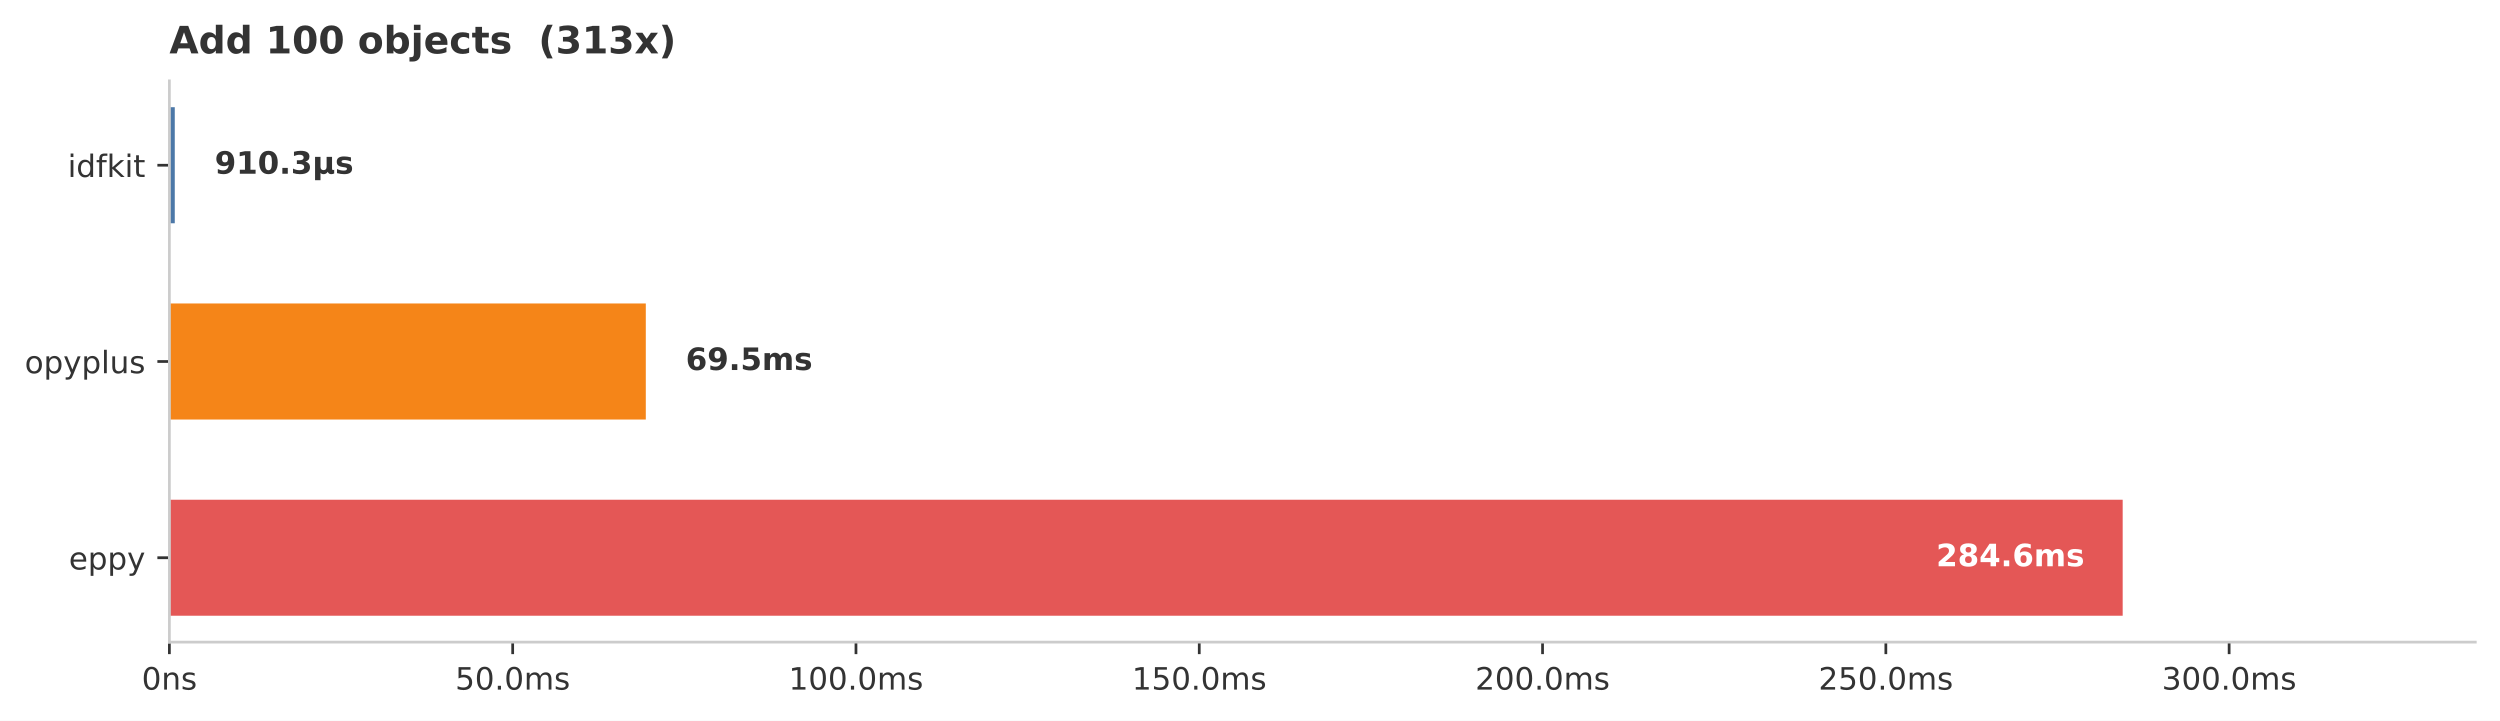
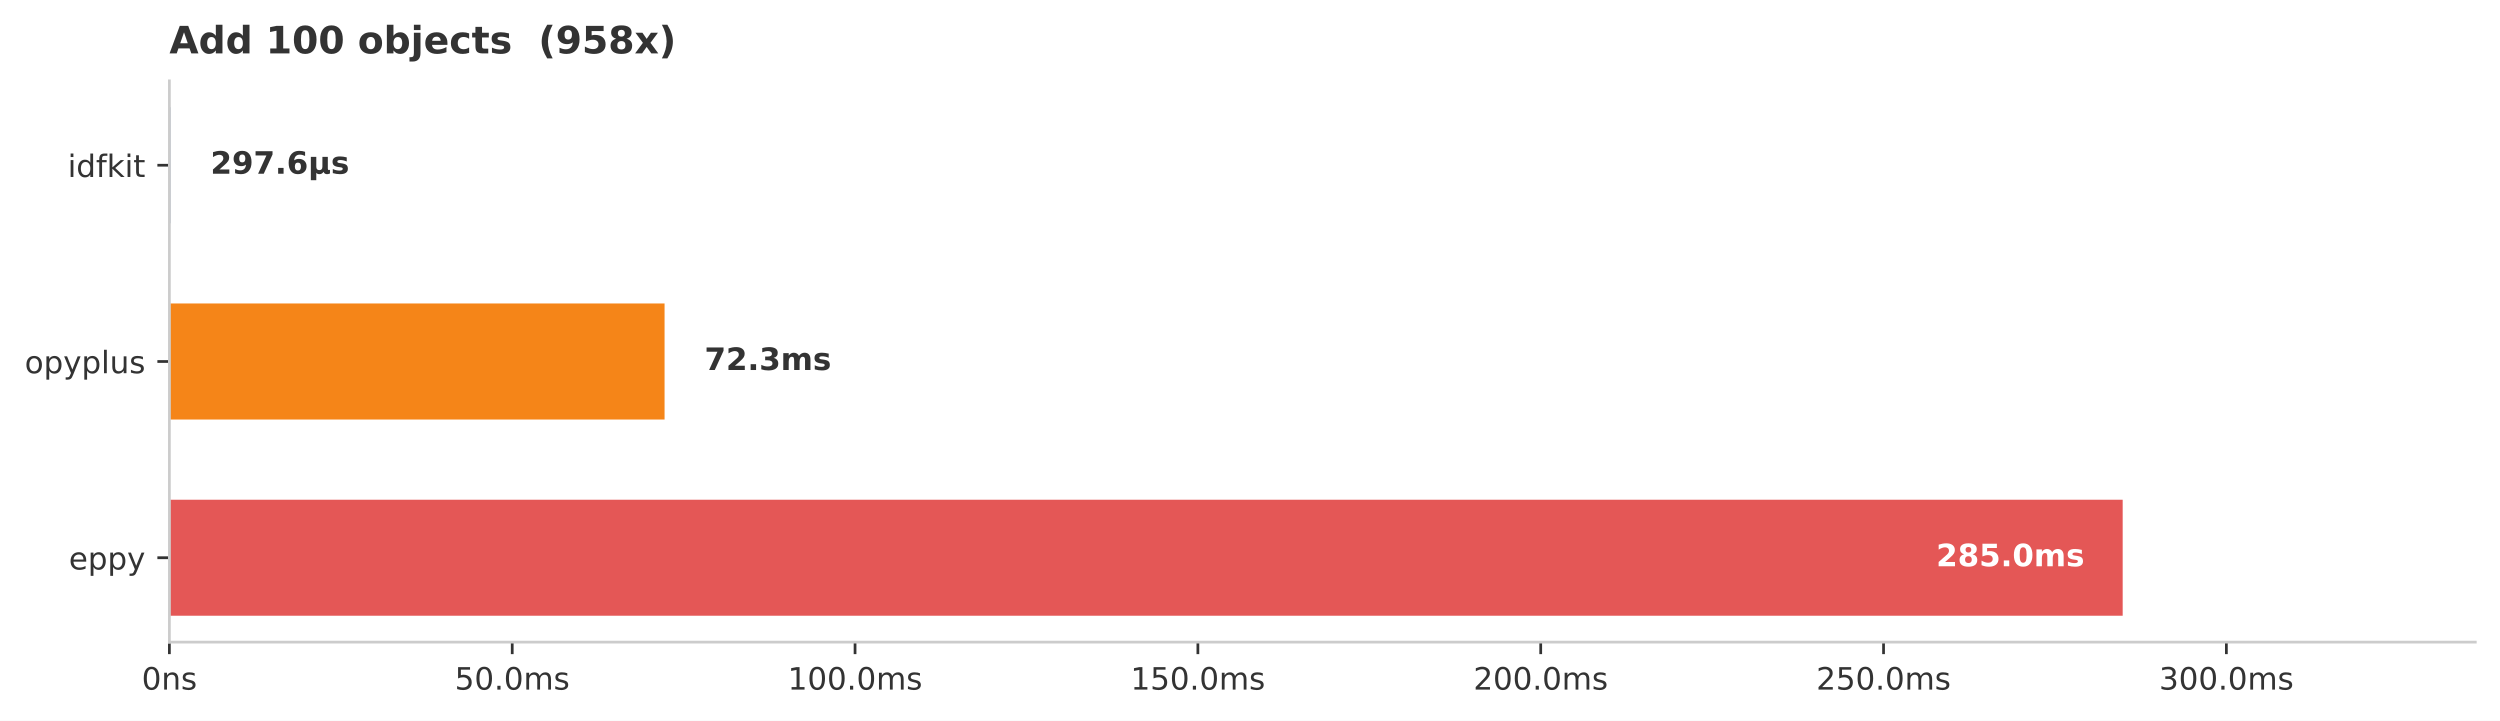
<svg xmlns="http://www.w3.org/2000/svg" xmlns:xlink="http://www.w3.org/1999/xlink" width="728.4pt" height="210pt" viewBox="0 0 728.4 210" version="1.1">
  <defs>
    <style type="text/css">*{stroke-linejoin: round; stroke-linecap: butt}</style>
  </defs>
  <g id="figure_1">
    <g id="patch_1">
      <path d="M 0 210 L 728.4 210 L 728.4 -0 L 0 -0 z " style="fill: #ffffff" />
    </g>
    <g id="axes_1">
      <g id="patch_2">
        <path d="M 49.353 187.089 L 721.2 187.089 L 721.2 23.558 L 49.353 23.558 z " style="fill: #ffffff" />
      </g>
      <g id="patch_3">
-         <path d="M 49.353 30.992 L 51.174 30.992 L 51.174 65.299 L 49.353 65.299 z " clip-path="url(#p7561e2d37f)" style="fill: #4c78a8; stroke: #ffffff; stroke-width: 0.5; stroke-linejoin: miter" />
+         <path d="M 49.353 30.992 L 49.948 30.992 L 49.948 65.299 L 49.353 65.299 z " clip-path="url(#p7323ba2d48)" style="fill: #4c78a8; stroke: #ffffff; stroke-width: 0.5; stroke-linejoin: miter" />
      </g>
      <g id="patch_4">
-         <path d="M 49.353 88.17 L 188.412 88.17 L 188.412 122.477 L 49.353 122.477 z " clip-path="url(#p7561e2d37f)" style="fill: #f58518; stroke: #ffffff; stroke-width: 0.5; stroke-linejoin: miter" />
+         <path d="M 49.353 88.17 L 193.878 88.17 L 193.878 122.477 L 49.353 122.477 z " clip-path="url(#p7323ba2d48)" style="fill: #f58518; stroke: #ffffff; stroke-width: 0.5; stroke-linejoin: miter" />
      </g>
      <g id="patch_5">
-         <path d="M 49.353 145.349 L 618.715 145.349 L 618.715 179.656 L 49.353 179.656 z " clip-path="url(#p7561e2d37f)" style="fill: #e45756; stroke: #ffffff; stroke-width: 0.5; stroke-linejoin: miter" />
+         <path d="M 49.353 145.349 L 618.715 145.349 L 618.715 179.656 L 49.353 179.656 z " clip-path="url(#p7323ba2d48)" style="fill: #e45756; stroke: #ffffff; stroke-width: 0.5; stroke-linejoin: miter" />
      </g>
      <g id="matplotlib.axis_1">
        <g id="xtick_1">
          <g id="line2d_1">
            <defs>
-               <path id="m8b4f2bed5d" d="M 0 0 L 0 3.5 " style="stroke: #333333; stroke-width: 0.8" />
+               <path id="m4dd1d2ea5f" d="M 0 0 L 0 3.5 " style="stroke: #333333; stroke-width: 0.8" />
            </defs>
            <g>
-               <use xlink:href="#m8b4f2bed5d" x="49.353" y="187.089" style="fill: #333333; stroke: #333333; stroke-width: 0.8" />
+               <use xlink:href="#m4dd1d2ea5f" x="49.353" y="187.089" style="fill: #333333; stroke: #333333; stroke-width: 0.8" />
            </g>
          </g>
          <g id="text_1">
            <g style="fill: #333333" transform="translate(41.29422 200.9278) scale(0.09 -0.09)">
              <defs>
                <path id="DejaVuSans-30" d="M 2034 4250 Q 1547 4250 1301 3770 Q 1056 3291 1056 2328 Q 1056 1369 1301 889 Q 1547 409 2034 409 Q 2525 409 2770 889 Q 3016 1369 3016 2328 Q 3016 3291 2770 3770 Q 2525 4250 2034 4250 z M 2034 4750 Q 2819 4750 3233 4129 Q 3647 3509 3647 2328 Q 3647 1150 3233 529 Q 2819 -91 2034 -91 Q 1250 -91 836 529 Q 422 1150 422 2328 Q 422 3509 836 4129 Q 1250 4750 2034 4750 z " transform="scale(0.015625)" />
                <path id="DejaVuSans-6e" d="M 3513 2113 L 3513 0 L 2938 0 L 2938 2094 Q 2938 2591 2744 2837 Q 2550 3084 2163 3084 Q 1697 3084 1428 2787 Q 1159 2491 1159 1978 L 1159 0 L 581 0 L 581 3500 L 1159 3500 L 1159 2956 Q 1366 3272 1645 3428 Q 1925 3584 2291 3584 Q 2894 3584 3203 3211 Q 3513 2838 3513 2113 z " transform="scale(0.015625)" />
                <path id="DejaVuSans-73" d="M 2834 3397 L 2834 2853 Q 2591 2978 2328 3040 Q 2066 3103 1784 3103 Q 1356 3103 1142 2972 Q 928 2841 928 2578 Q 928 2378 1081 2264 Q 1234 2150 1697 2047 L 1894 2003 Q 2506 1872 2764 1633 Q 3022 1394 3022 966 Q 3022 478 2636 193 Q 2250 -91 1575 -91 Q 1294 -91 989 -36 Q 684 19 347 128 L 347 722 Q 666 556 975 473 Q 1284 391 1588 391 Q 1994 391 2212 530 Q 2431 669 2431 922 Q 2431 1156 2273 1281 Q 2116 1406 1581 1522 L 1381 1569 Q 847 1681 609 1914 Q 372 2147 372 2553 Q 372 3047 722 3315 Q 1072 3584 1716 3584 Q 2034 3584 2315 3537 Q 2597 3491 2834 3397 z " transform="scale(0.015625)" />
              </defs>
              <use xlink:href="#DejaVuSans-30" />
              <use xlink:href="#DejaVuSans-6e" transform="translate(63.62305 0)" />
              <use xlink:href="#DejaVuSans-73" transform="translate(127.002 0)" />
            </g>
          </g>
        </g>
        <g id="xtick_2">
          <g id="line2d_2">
            <g>
-               <use xlink:href="#m8b4f2bed5d" x="149.374" y="187.089" style="fill: #333333; stroke: #333333; stroke-width: 0.8" />
+               <use xlink:href="#m4dd1d2ea5f" x="149.241" y="187.089" style="fill: #333333; stroke: #333333; stroke-width: 0.8" />
            </g>
          </g>
          <g id="text_2">
-             <g style="fill: #333333" transform="translate(132.6274 200.9278) scale(0.09 -0.09)">
+             <g style="fill: #333333" transform="translate(132.4937 200.9278) scale(0.09 -0.09)">
              <defs>
                <path id="DejaVuSans-35" d="M 691 4666 L 3169 4666 L 3169 4134 L 1269 4134 L 1269 2991 Q 1406 3038 1543 3061 Q 1681 3084 1819 3084 Q 2600 3084 3056 2656 Q 3513 2228 3513 1497 Q 3513 744 3044 326 Q 2575 -91 1722 -91 Q 1428 -91 1123 -41 Q 819 9 494 109 L 494 744 Q 775 591 1075 516 Q 1375 441 1709 441 Q 2250 441 2565 725 Q 2881 1009 2881 1497 Q 2881 1984 2565 2268 Q 2250 2553 1709 2553 Q 1456 2553 1204 2497 Q 953 2441 691 2322 L 691 4666 z " transform="scale(0.015625)" />
                <path id="DejaVuSans-2e" d="M 684 794 L 1344 794 L 1344 0 L 684 0 L 684 794 z " transform="scale(0.015625)" />
                <path id="DejaVuSans-6d" d="M 3328 2828 Q 3544 3216 3844 3400 Q 4144 3584 4550 3584 Q 5097 3584 5394 3201 Q 5691 2819 5691 2113 L 5691 0 L 5113 0 L 5113 2094 Q 5113 2597 4934 2840 Q 4756 3084 4391 3084 Q 3944 3084 3684 2787 Q 3425 2491 3425 1978 L 3425 0 L 2847 0 L 2847 2094 Q 2847 2600 2669 2842 Q 2491 3084 2119 3084 Q 1678 3084 1418 2786 Q 1159 2488 1159 1978 L 1159 0 L 581 0 L 581 3500 L 1159 3500 L 1159 2956 Q 1356 3278 1631 3431 Q 1906 3584 2284 3584 Q 2666 3584 2933 3390 Q 3200 3197 3328 2828 z " transform="scale(0.015625)" />
              </defs>
              <use xlink:href="#DejaVuSans-35" />
              <use xlink:href="#DejaVuSans-30" transform="translate(63.62305 0)" />
              <use xlink:href="#DejaVuSans-2e" transform="translate(127.2461 0)" />
              <use xlink:href="#DejaVuSans-30" transform="translate(159.0332 0)" />
              <use xlink:href="#DejaVuSans-6d" transform="translate(222.6562 0)" />
              <use xlink:href="#DejaVuSans-73" transform="translate(320.0684 0)" />
            </g>
          </g>
        </g>
        <g id="xtick_3">
          <g id="line2d_3">
            <g>
-               <use xlink:href="#m8b4f2bed5d" x="249.395" y="187.089" style="fill: #333333; stroke: #333333; stroke-width: 0.8" />
+               <use xlink:href="#m4dd1d2ea5f" x="249.128" y="187.089" style="fill: #333333; stroke: #333333; stroke-width: 0.8" />
            </g>
          </g>
          <g id="text_3">
-             <g style="fill: #333333" transform="translate(229.7852 200.9278) scale(0.09 -0.09)">
+             <g style="fill: #333333" transform="translate(229.5179 200.9278) scale(0.09 -0.09)">
              <defs>
                <path id="DejaVuSans-31" d="M 794 531 L 1825 531 L 1825 4091 L 703 3866 L 703 4441 L 1819 4666 L 2450 4666 L 2450 531 L 3481 531 L 3481 0 L 794 0 L 794 531 z " transform="scale(0.015625)" />
              </defs>
              <use xlink:href="#DejaVuSans-31" />
              <use xlink:href="#DejaVuSans-30" transform="translate(63.62305 0)" />
              <use xlink:href="#DejaVuSans-30" transform="translate(127.2461 0)" />
              <use xlink:href="#DejaVuSans-2e" transform="translate(190.8691 0)" />
              <use xlink:href="#DejaVuSans-30" transform="translate(222.6562 0)" />
              <use xlink:href="#DejaVuSans-6d" transform="translate(286.2793 0)" />
              <use xlink:href="#DejaVuSans-73" transform="translate(383.6914 0)" />
            </g>
          </g>
        </g>
        <g id="xtick_4">
          <g id="line2d_4">
            <g>
-               <use xlink:href="#m8b4f2bed5d" x="349.416" y="187.089" style="fill: #333333; stroke: #333333; stroke-width: 0.8" />
+               <use xlink:href="#m4dd1d2ea5f" x="349.015" y="187.089" style="fill: #333333; stroke: #333333; stroke-width: 0.8" />
            </g>
          </g>
          <g id="text_4">
-             <g style="fill: #333333" transform="translate(329.8062 200.9278) scale(0.09 -0.09)">
+             <g style="fill: #333333" transform="translate(329.4053 200.9278) scale(0.09 -0.09)">
              <use xlink:href="#DejaVuSans-31" />
              <use xlink:href="#DejaVuSans-35" transform="translate(63.62305 0)" />
              <use xlink:href="#DejaVuSans-30" transform="translate(127.2461 0)" />
              <use xlink:href="#DejaVuSans-2e" transform="translate(190.8691 0)" />
              <use xlink:href="#DejaVuSans-30" transform="translate(222.6562 0)" />
              <use xlink:href="#DejaVuSans-6d" transform="translate(286.2793 0)" />
              <use xlink:href="#DejaVuSans-73" transform="translate(383.6914 0)" />
            </g>
          </g>
        </g>
        <g id="xtick_5">
          <g id="line2d_5">
            <g>
-               <use xlink:href="#m8b4f2bed5d" x="449.437" y="187.089" style="fill: #333333; stroke: #333333; stroke-width: 0.8" />
+               <use xlink:href="#m4dd1d2ea5f" x="448.903" y="187.089" style="fill: #333333; stroke: #333333; stroke-width: 0.8" />
            </g>
          </g>
          <g id="text_5">
-             <g style="fill: #333333" transform="translate(429.8272 200.9278) scale(0.09 -0.09)">
+             <g style="fill: #333333" transform="translate(429.2926 200.9278) scale(0.09 -0.09)">
              <defs>
                <path id="DejaVuSans-32" d="M 1228 531 L 3431 531 L 3431 0 L 469 0 L 469 531 Q 828 903 1448 1529 Q 2069 2156 2228 2338 Q 2531 2678 2651 2914 Q 2772 3150 2772 3378 Q 2772 3750 2511 3984 Q 2250 4219 1831 4219 Q 1534 4219 1204 4116 Q 875 4013 500 3803 L 500 4441 Q 881 4594 1212 4672 Q 1544 4750 1819 4750 Q 2544 4750 2975 4387 Q 3406 4025 3406 3419 Q 3406 3131 3298 2873 Q 3191 2616 2906 2266 Q 2828 2175 2409 1742 Q 1991 1309 1228 531 z " transform="scale(0.015625)" />
              </defs>
              <use xlink:href="#DejaVuSans-32" />
              <use xlink:href="#DejaVuSans-30" transform="translate(63.62305 0)" />
              <use xlink:href="#DejaVuSans-30" transform="translate(127.2461 0)" />
              <use xlink:href="#DejaVuSans-2e" transform="translate(190.8691 0)" />
              <use xlink:href="#DejaVuSans-30" transform="translate(222.6562 0)" />
              <use xlink:href="#DejaVuSans-6d" transform="translate(286.2793 0)" />
              <use xlink:href="#DejaVuSans-73" transform="translate(383.6914 0)" />
            </g>
          </g>
        </g>
        <g id="xtick_6">
          <g id="line2d_6">
            <g>
-               <use xlink:href="#m8b4f2bed5d" x="549.458" y="187.089" style="fill: #333333; stroke: #333333; stroke-width: 0.8" />
+               <use xlink:href="#m4dd1d2ea5f" x="548.79" y="187.089" style="fill: #333333; stroke: #333333; stroke-width: 0.8" />
            </g>
          </g>
          <g id="text_6">
-             <g style="fill: #333333" transform="translate(529.8482 200.9278) scale(0.09 -0.09)">
+             <g style="fill: #333333" transform="translate(529.1799 200.9278) scale(0.09 -0.09)">
              <use xlink:href="#DejaVuSans-32" />
              <use xlink:href="#DejaVuSans-35" transform="translate(63.62305 0)" />
              <use xlink:href="#DejaVuSans-30" transform="translate(127.2461 0)" />
              <use xlink:href="#DejaVuSans-2e" transform="translate(190.8691 0)" />
              <use xlink:href="#DejaVuSans-30" transform="translate(222.6562 0)" />
              <use xlink:href="#DejaVuSans-6d" transform="translate(286.2793 0)" />
              <use xlink:href="#DejaVuSans-73" transform="translate(383.6914 0)" />
            </g>
          </g>
        </g>
        <g id="xtick_7">
          <g id="line2d_7">
            <g>
-               <use xlink:href="#m8b4f2bed5d" x="649.479" y="187.089" style="fill: #333333; stroke: #333333; stroke-width: 0.8" />
+               <use xlink:href="#m4dd1d2ea5f" x="648.677" y="187.089" style="fill: #333333; stroke: #333333; stroke-width: 0.8" />
            </g>
          </g>
          <g id="text_7">
-             <g style="fill: #333333" transform="translate(629.8692 200.9278) scale(0.09 -0.09)">
+             <g style="fill: #333333" transform="translate(629.0672 200.9278) scale(0.09 -0.09)">
              <defs>
                <path id="DejaVuSans-33" d="M 2597 2516 Q 3050 2419 3304 2112 Q 3559 1806 3559 1356 Q 3559 666 3084 287 Q 2609 -91 1734 -91 Q 1441 -91 1130 -33 Q 819 25 488 141 L 488 750 Q 750 597 1062 519 Q 1375 441 1716 441 Q 2309 441 2620 675 Q 2931 909 2931 1356 Q 2931 1769 2642 2001 Q 2353 2234 1838 2234 L 1294 2234 L 1294 2753 L 1863 2753 Q 2328 2753 2575 2939 Q 2822 3125 2822 3475 Q 2822 3834 2567 4026 Q 2313 4219 1838 4219 Q 1578 4219 1281 4162 Q 984 4106 628 3988 L 628 4550 Q 988 4650 1302 4700 Q 1616 4750 1894 4750 Q 2613 4750 3031 4423 Q 3450 4097 3450 3541 Q 3450 3153 3228 2886 Q 3006 2619 2597 2516 z " transform="scale(0.015625)" />
              </defs>
              <use xlink:href="#DejaVuSans-33" />
              <use xlink:href="#DejaVuSans-30" transform="translate(63.62305 0)" />
              <use xlink:href="#DejaVuSans-30" transform="translate(127.2461 0)" />
              <use xlink:href="#DejaVuSans-2e" transform="translate(190.8691 0)" />
              <use xlink:href="#DejaVuSans-30" transform="translate(222.6562 0)" />
              <use xlink:href="#DejaVuSans-6d" transform="translate(286.2793 0)" />
              <use xlink:href="#DejaVuSans-73" transform="translate(383.6914 0)" />
            </g>
          </g>
        </g>
      </g>
      <g id="matplotlib.axis_2">
        <g id="ytick_1">
          <g id="line2d_8">
            <defs>
-               <path id="m49cb2a26ab" d="M 0 0 L -3.5 0 " style="stroke: #333333; stroke-width: 0.8" />
+               <path id="m939089b721" d="M 0 0 L -3.5 0 " style="stroke: #333333; stroke-width: 0.8" />
            </defs>
            <g>
-               <use xlink:href="#m49cb2a26ab" x="49.353" y="48.145" style="fill: #333333; stroke: #333333; stroke-width: 0.8" />
+               <use xlink:href="#m939089b721" x="49.353" y="48.145" style="fill: #333333; stroke: #333333; stroke-width: 0.8" />
            </g>
          </g>
          <g id="text_8">
            <g style="fill: #333333" transform="translate(19.73109 51.5644) scale(0.09 -0.09)">
              <defs>
                <path id="DejaVuSans-69" d="M 603 3500 L 1178 3500 L 1178 0 L 603 0 L 603 3500 z M 603 4863 L 1178 4863 L 1178 4134 L 603 4134 L 603 4863 z " transform="scale(0.015625)" />
                <path id="DejaVuSans-64" d="M 2906 2969 L 2906 4863 L 3481 4863 L 3481 0 L 2906 0 L 2906 525 Q 2725 213 2448 61 Q 2172 -91 1784 -91 Q 1150 -91 751 415 Q 353 922 353 1747 Q 353 2572 751 3078 Q 1150 3584 1784 3584 Q 2172 3584 2448 3432 Q 2725 3281 2906 2969 z M 947 1747 Q 947 1113 1208 752 Q 1469 391 1925 391 Q 2381 391 2643 752 Q 2906 1113 2906 1747 Q 2906 2381 2643 2742 Q 2381 3103 1925 3103 Q 1469 3103 1208 2742 Q 947 2381 947 1747 z " transform="scale(0.015625)" />
                <path id="DejaVuSans-66" d="M 2375 4863 L 2375 4384 L 1825 4384 Q 1516 4384 1395 4259 Q 1275 4134 1275 3809 L 1275 3500 L 2222 3500 L 2222 3053 L 1275 3053 L 1275 0 L 697 0 L 697 3053 L 147 3053 L 147 3500 L 697 3500 L 697 3744 Q 697 4328 969 4595 Q 1241 4863 1831 4863 L 2375 4863 z " transform="scale(0.015625)" />
                <path id="DejaVuSans-6b" d="M 581 4863 L 1159 4863 L 1159 1991 L 2875 3500 L 3609 3500 L 1753 1863 L 3688 0 L 2938 0 L 1159 1709 L 1159 0 L 581 0 L 581 4863 z " transform="scale(0.015625)" />
                <path id="DejaVuSans-74" d="M 1172 4494 L 1172 3500 L 2356 3500 L 2356 3053 L 1172 3053 L 1172 1153 Q 1172 725 1289 603 Q 1406 481 1766 481 L 2356 481 L 2356 0 L 1766 0 Q 1100 0 847 248 Q 594 497 594 1153 L 594 3053 L 172 3053 L 172 3500 L 594 3500 L 594 4494 L 1172 4494 z " transform="scale(0.015625)" />
              </defs>
              <use xlink:href="#DejaVuSans-69" />
              <use xlink:href="#DejaVuSans-64" transform="translate(27.7832 0)" />
              <use xlink:href="#DejaVuSans-66" transform="translate(91.25977 0)" />
              <use xlink:href="#DejaVuSans-6b" transform="translate(126.4648 0)" />
              <use xlink:href="#DejaVuSans-69" transform="translate(184.375 0)" />
              <use xlink:href="#DejaVuSans-74" transform="translate(212.1582 0)" />
            </g>
          </g>
        </g>
        <g id="ytick_2">
          <g id="line2d_9">
            <g>
-               <use xlink:href="#m49cb2a26ab" x="49.353" y="105.324" style="fill: #333333; stroke: #333333; stroke-width: 0.8" />
+               <use xlink:href="#m939089b721" x="49.353" y="105.324" style="fill: #333333; stroke: #333333; stroke-width: 0.8" />
            </g>
          </g>
          <g id="text_9">
            <g style="fill: #333333" transform="translate(7.2 108.743) scale(0.09 -0.09)">
              <defs>
                <path id="DejaVuSans-6f" d="M 1959 3097 Q 1497 3097 1228 2736 Q 959 2375 959 1747 Q 959 1119 1226 758 Q 1494 397 1959 397 Q 2419 397 2687 759 Q 2956 1122 2956 1747 Q 2956 2369 2687 2733 Q 2419 3097 1959 3097 z M 1959 3584 Q 2709 3584 3137 3096 Q 3566 2609 3566 1747 Q 3566 888 3137 398 Q 2709 -91 1959 -91 Q 1206 -91 779 398 Q 353 888 353 1747 Q 353 2609 779 3096 Q 1206 3584 1959 3584 z " transform="scale(0.015625)" />
                <path id="DejaVuSans-70" d="M 1159 525 L 1159 -1331 L 581 -1331 L 581 3500 L 1159 3500 L 1159 2969 Q 1341 3281 1617 3432 Q 1894 3584 2278 3584 Q 2916 3584 3314 3078 Q 3713 2572 3713 1747 Q 3713 922 3314 415 Q 2916 -91 2278 -91 Q 1894 -91 1617 61 Q 1341 213 1159 525 z M 3116 1747 Q 3116 2381 2855 2742 Q 2594 3103 2138 3103 Q 1681 3103 1420 2742 Q 1159 2381 1159 1747 Q 1159 1113 1420 752 Q 1681 391 2138 391 Q 2594 391 2855 752 Q 3116 1113 3116 1747 z " transform="scale(0.015625)" />
                <path id="DejaVuSans-79" d="M 2059 -325 Q 1816 -950 1584 -1140 Q 1353 -1331 966 -1331 L 506 -1331 L 506 -850 L 844 -850 Q 1081 -850 1212 -737 Q 1344 -625 1503 -206 L 1606 56 L 191 3500 L 800 3500 L 1894 763 L 2988 3500 L 3597 3500 L 2059 -325 z " transform="scale(0.015625)" />
                <path id="DejaVuSans-6c" d="M 603 4863 L 1178 4863 L 1178 0 L 603 0 L 603 4863 z " transform="scale(0.015625)" />
                <path id="DejaVuSans-75" d="M 544 1381 L 544 3500 L 1119 3500 L 1119 1403 Q 1119 906 1312 657 Q 1506 409 1894 409 Q 2359 409 2629 706 Q 2900 1003 2900 1516 L 2900 3500 L 3475 3500 L 3475 0 L 2900 0 L 2900 538 Q 2691 219 2414 64 Q 2138 -91 1772 -91 Q 1169 -91 856 284 Q 544 659 544 1381 z M 1991 3584 L 1991 3584 z " transform="scale(0.015625)" />
              </defs>
              <use xlink:href="#DejaVuSans-6f" />
              <use xlink:href="#DejaVuSans-70" transform="translate(61.18164 0)" />
              <use xlink:href="#DejaVuSans-79" transform="translate(124.6582 0)" />
              <use xlink:href="#DejaVuSans-70" transform="translate(183.8379 0)" />
              <use xlink:href="#DejaVuSans-6c" transform="translate(247.3145 0)" />
              <use xlink:href="#DejaVuSans-75" transform="translate(275.0977 0)" />
              <use xlink:href="#DejaVuSans-73" transform="translate(338.4766 0)" />
            </g>
          </g>
        </g>
        <g id="ytick_3">
          <g id="line2d_10">
            <g>
-               <use xlink:href="#m49cb2a26ab" x="49.353" y="162.502" style="fill: #333333; stroke: #333333; stroke-width: 0.8" />
+               <use xlink:href="#m939089b721" x="49.353" y="162.502" style="fill: #333333; stroke: #333333; stroke-width: 0.8" />
            </g>
          </g>
          <g id="text_10">
            <g style="fill: #333333" transform="translate(20.06156 165.9217) scale(0.09 -0.09)">
              <defs>
                <path id="DejaVuSans-65" d="M 3597 1894 L 3597 1613 L 953 1613 Q 991 1019 1311 708 Q 1631 397 2203 397 Q 2534 397 2845 478 Q 3156 559 3463 722 L 3463 178 Q 3153 47 2828 -22 Q 2503 -91 2169 -91 Q 1331 -91 842 396 Q 353 884 353 1716 Q 353 2575 817 3079 Q 1281 3584 2069 3584 Q 2775 3584 3186 3129 Q 3597 2675 3597 1894 z M 3022 2063 Q 3016 2534 2758 2815 Q 2500 3097 2075 3097 Q 1594 3097 1305 2825 Q 1016 2553 972 2059 L 3022 2063 z " transform="scale(0.015625)" />
              </defs>
              <use xlink:href="#DejaVuSans-65" />
              <use xlink:href="#DejaVuSans-70" transform="translate(61.52344 0)" />
              <use xlink:href="#DejaVuSans-70" transform="translate(125 0)" />
              <use xlink:href="#DejaVuSans-79" transform="translate(188.4766 0)" />
            </g>
          </g>
        </g>
      </g>
      <g id="patch_6">
        <path d="M 49.353 187.089 L 49.353 23.558 " style="fill: none; stroke: #cccccc; stroke-width: 0.8; stroke-linejoin: miter; stroke-linecap: square" />
      </g>
      <g id="patch_7">
        <path d="M 49.353 187.089 L 721.2 187.089 " style="fill: none; stroke: #cccccc; stroke-width: 0.8; stroke-linejoin: miter; stroke-linecap: square" />
      </g>
      <g id="text_11">
-         <g style="fill: #333333" transform="translate(62.56171 50.61869) scale(0.09 -0.09)">
+         <g style="fill: #333333" transform="translate(61.33516 50.61869) scale(0.09 -0.09)">
          <defs>
+             <path id="DejaVuSans-Bold-32" d="M 1844 884 L 3897 884 L 3897 0 L 506 0 L 506 884 L 2209 2388 Q 2438 2594 2547 2791 Q 2656 2988 2656 3200 Q 2656 3528 2436 3728 Q 2216 3928 1850 3928 Q 1569 3928 1234 3808 Q 900 3688 519 3450 L 519 4475 Q 925 4609 1322 4679 Q 1719 4750 2100 4750 Q 2938 4750 3402 4381 Q 3866 4013 3866 3353 Q 3866 2972 3669 2642 Q 3472 2313 2841 1759 L 1844 884 z " transform="scale(0.015625)" />
            <path id="DejaVuSans-Bold-39" d="M 641 103 L 641 966 Q 928 831 1190 764 Q 1453 697 1709 697 Q 2247 697 2547 995 Q 2847 1294 2900 1881 Q 2688 1725 2447 1647 Q 2206 1569 1925 1569 Q 1209 1569 770 1986 Q 331 2403 331 3084 Q 331 3838 820 4291 Q 1309 4744 2131 4744 Q 3044 4744 3544 4128 Q 4044 3513 4044 2388 Q 4044 1231 3459 570 Q 2875 -91 1856 -91 Q 1528 -91 1228 -42 Q 928 6 641 103 z M 2125 2350 Q 2441 2350 2600 2554 Q 2759 2759 2759 3169 Q 2759 3575 2600 3781 Q 2441 3988 2125 3988 Q 1809 3988 1650 3781 Q 1491 3575 1491 3169 Q 1491 2759 1650 2554 Q 1809 2350 2125 2350 z " transform="scale(0.015625)" />
-             <path id="DejaVuSans-Bold-31" d="M 750 831 L 1813 831 L 1813 3847 L 722 3622 L 722 4441 L 1806 4666 L 2950 4666 L 2950 831 L 4013 831 L 4013 0 L 750 0 L 750 831 z " transform="scale(0.015625)" />
-             <path id="DejaVuSans-Bold-30" d="M 2944 2338 Q 2944 3213 2780 3570 Q 2616 3928 2228 3928 Q 1841 3928 1675 3570 Q 1509 3213 1509 2338 Q 1509 1453 1675 1090 Q 1841 728 2228 728 Q 2613 728 2778 1090 Q 2944 1453 2944 2338 z M 4147 2328 Q 4147 1169 3647 539 Q 3147 -91 2228 -91 Q 1306 -91 806 539 Q 306 1169 306 2328 Q 306 3491 806 4120 Q 1306 4750 2228 4750 Q 3147 4750 3647 4120 Q 4147 3491 4147 2328 z " transform="scale(0.015625)" />
+             <path id="DejaVuSans-Bold-37" d="M 428 4666 L 3944 4666 L 3944 3988 L 2125 0 L 953 0 L 2675 3781 L 428 3781 L 428 4666 z " transform="scale(0.015625)" />
            <path id="DejaVuSans-Bold-2e" d="M 653 1209 L 1778 1209 L 1778 0 L 653 0 L 653 1209 z " transform="scale(0.015625)" />
-             <path id="DejaVuSans-Bold-33" d="M 2981 2516 Q 3453 2394 3698 2092 Q 3944 1791 3944 1325 Q 3944 631 3412 270 Q 2881 -91 1863 -91 Q 1503 -91 1142 -33 Q 781 25 428 141 L 428 1069 Q 766 900 1098 814 Q 1431 728 1753 728 Q 2231 728 2486 893 Q 2741 1059 2741 1369 Q 2741 1688 2480 1852 Q 2219 2016 1709 2016 L 1228 2016 L 1228 2791 L 1734 2791 Q 2188 2791 2409 2933 Q 2631 3075 2631 3366 Q 2631 3634 2415 3781 Q 2200 3928 1806 3928 Q 1516 3928 1219 3862 Q 922 3797 628 3669 L 628 4550 Q 984 4650 1334 4700 Q 1684 4750 2022 4750 Q 2931 4750 3382 4451 Q 3834 4153 3834 3553 Q 3834 3144 3618 2883 Q 3403 2622 2981 2516 z " transform="scale(0.015625)" />
+             <path id="DejaVuSans-Bold-36" d="M 2316 2303 Q 2000 2303 1842 2098 Q 1684 1894 1684 1484 Q 1684 1075 1842 870 Q 2000 666 2316 666 Q 2634 666 2792 870 Q 2950 1075 2950 1484 Q 2950 1894 2792 2098 Q 2634 2303 2316 2303 z M 3803 4544 L 3803 3681 Q 3506 3822 3243 3889 Q 2981 3956 2731 3956 Q 2194 3956 1894 3657 Q 1594 3359 1544 2772 Q 1750 2925 1990 3001 Q 2231 3078 2516 3078 Q 3231 3078 3670 2659 Q 4109 2241 4109 1563 Q 4109 813 3618 361 Q 3128 -91 2303 -91 Q 1394 -91 895 523 Q 397 1138 397 2266 Q 397 3422 980 4083 Q 1563 4744 2578 4744 Q 2900 4744 3203 4694 Q 3506 4644 3803 4544 z " transform="scale(0.015625)" />
            <path id="DejaVuSans-Bold-b5" d="M 544 -1338 L 544 3500 L 1672 3500 L 1672 1466 Q 1672 1103 1828 926 Q 1984 750 2303 750 Q 2625 750 2781 926 Q 2938 1103 2938 1466 L 2938 3500 L 4063 3500 L 4063 1159 Q 4063 938 4114 850 Q 4166 763 4288 763 Q 4344 763 4395 778 Q 4447 794 4506 831 L 4506 50 Q 4341 -22 4195 -56 Q 4050 -91 3909 -91 Q 3631 -91 3454 26 Q 3278 144 3169 403 Q 3022 156 2811 32 Q 2600 -91 2322 -91 Q 2091 -91 1928 -17 Q 1766 56 1672 206 L 1672 -1338 L 544 -1338 z " transform="scale(0.015625)" />
            <path id="DejaVuSans-Bold-73" d="M 3272 3391 L 3272 2541 Q 2913 2691 2578 2766 Q 2244 2841 1947 2841 Q 1628 2841 1473 2761 Q 1319 2681 1319 2516 Q 1319 2381 1436 2309 Q 1553 2238 1856 2203 L 2053 2175 Q 2913 2066 3209 1816 Q 3506 1566 3506 1031 Q 3506 472 3093 190 Q 2681 -91 1863 -91 Q 1516 -91 1145 -36 Q 775 19 384 128 L 384 978 Q 719 816 1070 734 Q 1422 653 1784 653 Q 2113 653 2278 743 Q 2444 834 2444 1013 Q 2444 1163 2330 1236 Q 2216 1309 1875 1350 L 1678 1375 Q 931 1469 631 1722 Q 331 1975 331 2491 Q 331 3047 712 3315 Q 1094 3584 1881 3584 Q 2191 3584 2531 3537 Q 2872 3491 3272 3391 z " transform="scale(0.015625)" />
          </defs>
-           <use xlink:href="#DejaVuSans-Bold-39" />
-           <use xlink:href="#DejaVuSans-Bold-31" transform="translate(69.58008 0)" />
-           <use xlink:href="#DejaVuSans-Bold-30" transform="translate(139.1602 0)" />
+           <use xlink:href="#DejaVuSans-Bold-32" />
+           <use xlink:href="#DejaVuSans-Bold-39" transform="translate(69.58008 0)" />
+           <use xlink:href="#DejaVuSans-Bold-37" transform="translate(139.1602 0)" />
          <use xlink:href="#DejaVuSans-Bold-2e" transform="translate(208.7402 0)" />
-           <use xlink:href="#DejaVuSans-Bold-33" transform="translate(246.7285 0)" />
+           <use xlink:href="#DejaVuSans-Bold-36" transform="translate(246.7285 0)" />
          <use xlink:href="#DejaVuSans-Bold-b5" transform="translate(316.3086 0)" />
          <use xlink:href="#DejaVuSans-Bold-73" transform="translate(389.8926 0)" />
        </g>
      </g>
      <g id="text_12">
-         <g style="fill: #333333" transform="translate(199.7991 107.8072) scale(0.09 -0.09)">
+         <g style="fill: #333333" transform="translate(205.2648 107.8072) scale(0.09 -0.09)">
          <defs>
-             <path id="DejaVuSans-Bold-36" d="M 2316 2303 Q 2000 2303 1842 2098 Q 1684 1894 1684 1484 Q 1684 1075 1842 870 Q 2000 666 2316 666 Q 2634 666 2792 870 Q 2950 1075 2950 1484 Q 2950 1894 2792 2098 Q 2634 2303 2316 2303 z M 3803 4544 L 3803 3681 Q 3506 3822 3243 3889 Q 2981 3956 2731 3956 Q 2194 3956 1894 3657 Q 1594 3359 1544 2772 Q 1750 2925 1990 3001 Q 2231 3078 2516 3078 Q 3231 3078 3670 2659 Q 4109 2241 4109 1563 Q 4109 813 3618 361 Q 3128 -91 2303 -91 Q 1394 -91 895 523 Q 397 1138 397 2266 Q 397 3422 980 4083 Q 1563 4744 2578 4744 Q 2900 4744 3203 4694 Q 3506 4644 3803 4544 z " transform="scale(0.015625)" />
-             <path id="DejaVuSans-Bold-35" d="M 678 4666 L 3669 4666 L 3669 3781 L 1638 3781 L 1638 3059 Q 1775 3097 1914 3117 Q 2053 3138 2203 3138 Q 3056 3138 3531 2711 Q 4006 2284 4006 1522 Q 4006 766 3489 337 Q 2972 -91 2053 -91 Q 1656 -91 1267 -14 Q 878 63 494 219 L 494 1166 Q 875 947 1217 837 Q 1559 728 1863 728 Q 2300 728 2551 942 Q 2803 1156 2803 1522 Q 2803 1891 2551 2103 Q 2300 2316 1863 2316 Q 1603 2316 1309 2248 Q 1016 2181 678 2041 L 678 4666 z " transform="scale(0.015625)" />
+             <path id="DejaVuSans-Bold-33" d="M 2981 2516 Q 3453 2394 3698 2092 Q 3944 1791 3944 1325 Q 3944 631 3412 270 Q 2881 -91 1863 -91 Q 1503 -91 1142 -33 Q 781 25 428 141 L 428 1069 Q 766 900 1098 814 Q 1431 728 1753 728 Q 2231 728 2486 893 Q 2741 1059 2741 1369 Q 2741 1688 2480 1852 Q 2219 2016 1709 2016 L 1228 2016 L 1228 2791 L 1734 2791 Q 2188 2791 2409 2933 Q 2631 3075 2631 3366 Q 2631 3634 2415 3781 Q 2200 3928 1806 3928 Q 1516 3928 1219 3862 Q 922 3797 628 3669 L 628 4550 Q 984 4650 1334 4700 Q 1684 4750 2022 4750 Q 2931 4750 3382 4451 Q 3834 4153 3834 3553 Q 3834 3144 3618 2883 Q 3403 2622 2981 2516 z " transform="scale(0.015625)" />
            <path id="DejaVuSans-Bold-6d" d="M 3781 2919 Q 3994 3244 4286 3414 Q 4578 3584 4928 3584 Q 5531 3584 5847 3212 Q 6163 2841 6163 2131 L 6163 0 L 5038 0 L 5038 1825 Q 5041 1866 5042 1909 Q 5044 1953 5044 2034 Q 5044 2406 4934 2573 Q 4825 2741 4581 2741 Q 4263 2741 4089 2478 Q 3916 2216 3909 1719 L 3909 0 L 2784 0 L 2784 1825 Q 2784 2406 2684 2573 Q 2584 2741 2328 2741 Q 2006 2741 1831 2477 Q 1656 2213 1656 1722 L 1656 0 L 531 0 L 531 3500 L 1656 3500 L 1656 2988 Q 1863 3284 2130 3434 Q 2397 3584 2719 3584 Q 3081 3584 3359 3409 Q 3638 3234 3781 2919 z " transform="scale(0.015625)" />
          </defs>
-           <use xlink:href="#DejaVuSans-Bold-36" />
-           <use xlink:href="#DejaVuSans-Bold-39" transform="translate(69.58008 0)" />
+           <use xlink:href="#DejaVuSans-Bold-37" />
+           <use xlink:href="#DejaVuSans-Bold-32" transform="translate(69.58008 0)" />
          <use xlink:href="#DejaVuSans-Bold-2e" transform="translate(139.1602 0)" />
-           <use xlink:href="#DejaVuSans-Bold-35" transform="translate(177.1484 0)" />
+           <use xlink:href="#DejaVuSans-Bold-33" transform="translate(177.1484 0)" />
          <use xlink:href="#DejaVuSans-Bold-6d" transform="translate(246.7285 0)" />
          <use xlink:href="#DejaVuSans-Bold-73" transform="translate(350.9277 0)" />
        </g>
      </g>
      <g id="text_13">
        <g style="fill: #ffffff" transform="translate(564.1259 164.9858) scale(0.09 -0.09)">
          <defs>
-             <path id="DejaVuSans-Bold-32" d="M 1844 884 L 3897 884 L 3897 0 L 506 0 L 506 884 L 2209 2388 Q 2438 2594 2547 2791 Q 2656 2988 2656 3200 Q 2656 3528 2436 3728 Q 2216 3928 1850 3928 Q 1569 3928 1234 3808 Q 900 3688 519 3450 L 519 4475 Q 925 4609 1322 4679 Q 1719 4750 2100 4750 Q 2938 4750 3402 4381 Q 3866 4013 3866 3353 Q 3866 2972 3669 2642 Q 3472 2313 2841 1759 L 1844 884 z " transform="scale(0.015625)" />
            <path id="DejaVuSans-Bold-38" d="M 2228 2088 Q 1891 2088 1709 1903 Q 1528 1719 1528 1375 Q 1528 1031 1709 848 Q 1891 666 2228 666 Q 2563 666 2741 848 Q 2919 1031 2919 1375 Q 2919 1722 2741 1905 Q 2563 2088 2228 2088 z M 1350 2484 Q 925 2613 709 2878 Q 494 3144 494 3541 Q 494 4131 934 4440 Q 1375 4750 2228 4750 Q 3075 4750 3515 4442 Q 3956 4134 3956 3541 Q 3956 3144 3739 2878 Q 3522 2613 3097 2484 Q 3572 2353 3814 2058 Q 4056 1763 4056 1313 Q 4056 619 3595 264 Q 3134 -91 2228 -91 Q 1319 -91 855 264 Q 391 619 391 1313 Q 391 1763 633 2058 Q 875 2353 1350 2484 z M 1631 3419 Q 1631 3141 1786 2991 Q 1941 2841 2228 2841 Q 2509 2841 2662 2991 Q 2816 3141 2816 3419 Q 2816 3697 2662 3845 Q 2509 3994 2228 3994 Q 1941 3994 1786 3844 Q 1631 3694 1631 3419 z " transform="scale(0.015625)" />
-             <path id="DejaVuSans-Bold-34" d="M 2356 3675 L 1038 1722 L 2356 1722 L 2356 3675 z M 2156 4666 L 3494 4666 L 3494 1722 L 4159 1722 L 4159 850 L 3494 850 L 3494 0 L 2356 0 L 2356 850 L 288 850 L 288 1881 L 2156 4666 z " transform="scale(0.015625)" />
+             <path id="DejaVuSans-Bold-35" d="M 678 4666 L 3669 4666 L 3669 3781 L 1638 3781 L 1638 3059 Q 1775 3097 1914 3117 Q 2053 3138 2203 3138 Q 3056 3138 3531 2711 Q 4006 2284 4006 1522 Q 4006 766 3489 337 Q 2972 -91 2053 -91 Q 1656 -91 1267 -14 Q 878 63 494 219 L 494 1166 Q 875 947 1217 837 Q 1559 728 1863 728 Q 2300 728 2551 942 Q 2803 1156 2803 1522 Q 2803 1891 2551 2103 Q 2300 2316 1863 2316 Q 1603 2316 1309 2248 Q 1016 2181 678 2041 L 678 4666 z " transform="scale(0.015625)" />
+             <path id="DejaVuSans-Bold-30" d="M 2944 2338 Q 2944 3213 2780 3570 Q 2616 3928 2228 3928 Q 1841 3928 1675 3570 Q 1509 3213 1509 2338 Q 1509 1453 1675 1090 Q 1841 728 2228 728 Q 2613 728 2778 1090 Q 2944 1453 2944 2338 z M 4147 2328 Q 4147 1169 3647 539 Q 3147 -91 2228 -91 Q 1306 -91 806 539 Q 306 1169 306 2328 Q 306 3491 806 4120 Q 1306 4750 2228 4750 Q 3147 4750 3647 4120 Q 4147 3491 4147 2328 z " transform="scale(0.015625)" />
          </defs>
          <use xlink:href="#DejaVuSans-Bold-32" />
          <use xlink:href="#DejaVuSans-Bold-38" transform="translate(69.58008 0)" />
-           <use xlink:href="#DejaVuSans-Bold-34" transform="translate(139.1602 0)" />
+           <use xlink:href="#DejaVuSans-Bold-35" transform="translate(139.1602 0)" />
          <use xlink:href="#DejaVuSans-Bold-2e" transform="translate(208.7402 0)" />
-           <use xlink:href="#DejaVuSans-Bold-36" transform="translate(246.7285 0)" />
+           <use xlink:href="#DejaVuSans-Bold-30" transform="translate(246.7285 0)" />
          <use xlink:href="#DejaVuSans-Bold-6d" transform="translate(316.3086 0)" />
          <use xlink:href="#DejaVuSans-Bold-73" transform="translate(420.5078 0)" />
        </g>
      </g>
      <g id="text_14">
        <g style="fill: #333333" transform="translate(49.35344 15.55828) scale(0.11 -0.11)">
          <defs>
            <path id="DejaVuSans-Bold-41" d="M 3419 850 L 1538 850 L 1241 0 L 31 0 L 1759 4666 L 3194 4666 L 4922 0 L 3713 0 L 3419 850 z M 1838 1716 L 3116 1716 L 2478 3572 L 1838 1716 z " transform="scale(0.015625)" />
            <path id="DejaVuSans-Bold-64" d="M 2919 2988 L 2919 4863 L 4044 4863 L 4044 0 L 2919 0 L 2919 506 Q 2688 197 2409 53 Q 2131 -91 1766 -91 Q 1119 -91 703 423 Q 288 938 288 1747 Q 288 2556 703 3070 Q 1119 3584 1766 3584 Q 2128 3584 2408 3439 Q 2688 3294 2919 2988 z M 2181 722 Q 2541 722 2730 984 Q 2919 1247 2919 1747 Q 2919 2247 2730 2509 Q 2541 2772 2181 2772 Q 1825 2772 1636 2509 Q 1447 2247 1447 1747 Q 1447 1247 1636 984 Q 1825 722 2181 722 z " transform="scale(0.015625)" />
            <path id="DejaVuSans-Bold-20" transform="scale(0.015625)" />
+             <path id="DejaVuSans-Bold-31" d="M 750 831 L 1813 831 L 1813 3847 L 722 3622 L 722 4441 L 1806 4666 L 2950 4666 L 2950 831 L 4013 831 L 4013 0 L 750 0 L 750 831 z " transform="scale(0.015625)" />
            <path id="DejaVuSans-Bold-6f" d="M 2203 2784 Q 1831 2784 1636 2517 Q 1441 2250 1441 1747 Q 1441 1244 1636 976 Q 1831 709 2203 709 Q 2569 709 2762 976 Q 2956 1244 2956 1747 Q 2956 2250 2762 2517 Q 2569 2784 2203 2784 z M 2203 3584 Q 3106 3584 3614 3096 Q 4122 2609 4122 1747 Q 4122 884 3614 396 Q 3106 -91 2203 -91 Q 1297 -91 786 396 Q 275 884 275 1747 Q 275 2609 786 3096 Q 1297 3584 2203 3584 z " transform="scale(0.015625)" />
            <path id="DejaVuSans-Bold-62" d="M 2400 722 Q 2759 722 2948 984 Q 3138 1247 3138 1747 Q 3138 2247 2948 2509 Q 2759 2772 2400 2772 Q 2041 2772 1848 2508 Q 1656 2244 1656 1747 Q 1656 1250 1848 986 Q 2041 722 2400 722 z M 1656 2988 Q 1888 3294 2169 3439 Q 2450 3584 2816 3584 Q 3463 3584 3878 3070 Q 4294 2556 4294 1747 Q 4294 938 3878 423 Q 3463 -91 2816 -91 Q 2450 -91 2169 54 Q 1888 200 1656 506 L 1656 0 L 538 0 L 538 4863 L 1656 4863 L 1656 2988 z " transform="scale(0.015625)" />
            <path id="DejaVuSans-Bold-6a" d="M 538 3500 L 1656 3500 L 1656 63 Q 1656 -641 1318 -1011 Q 981 -1381 341 -1381 L -213 -1381 L -213 -647 L -19 -647 Q 300 -647 419 -503 Q 538 -359 538 63 L 538 3500 z M 538 4863 L 1656 4863 L 1656 3950 L 538 3950 L 538 4863 z " transform="scale(0.015625)" />
            <path id="DejaVuSans-Bold-65" d="M 4031 1759 L 4031 1441 L 1416 1441 Q 1456 1047 1700 850 Q 1944 653 2381 653 Q 2734 653 3104 758 Q 3475 863 3866 1075 L 3866 213 Q 3469 63 3072 -14 Q 2675 -91 2278 -91 Q 1328 -91 801 392 Q 275 875 275 1747 Q 275 2603 792 3093 Q 1309 3584 2216 3584 Q 3041 3584 3536 3087 Q 4031 2591 4031 1759 z M 2881 2131 Q 2881 2450 2695 2645 Q 2509 2841 2209 2841 Q 1884 2841 1681 2658 Q 1478 2475 1428 2131 L 2881 2131 z " transform="scale(0.015625)" />
            <path id="DejaVuSans-Bold-63" d="M 3366 3391 L 3366 2478 Q 3138 2634 2908 2709 Q 2678 2784 2431 2784 Q 1963 2784 1702 2511 Q 1441 2238 1441 1747 Q 1441 1256 1702 982 Q 1963 709 2431 709 Q 2694 709 2930 787 Q 3166 866 3366 1019 L 3366 103 Q 3103 6 2833 -42 Q 2563 -91 2291 -91 Q 1344 -91 809 395 Q 275 881 275 1747 Q 275 2613 809 3098 Q 1344 3584 2291 3584 Q 2566 3584 2833 3536 Q 3100 3488 3366 3391 z " transform="scale(0.015625)" />
            <path id="DejaVuSans-Bold-74" d="M 1759 4494 L 1759 3500 L 2913 3500 L 2913 2700 L 1759 2700 L 1759 1216 Q 1759 972 1856 886 Q 1953 800 2241 800 L 2816 800 L 2816 0 L 1856 0 Q 1194 0 917 276 Q 641 553 641 1216 L 641 2700 L 84 2700 L 84 3500 L 641 3500 L 641 4494 L 1759 4494 z " transform="scale(0.015625)" />
            <path id="DejaVuSans-Bold-28" d="M 2413 -844 L 1484 -844 Q 1006 -72 778 623 Q 550 1319 550 2003 Q 550 2688 779 3389 Q 1009 4091 1484 4856 L 2413 4856 Q 2013 4116 1813 3408 Q 1613 2700 1613 2009 Q 1613 1319 1811 609 Q 2009 -100 2413 -844 z " transform="scale(0.015625)" />
            <path id="DejaVuSans-Bold-78" d="M 1422 1791 L 159 3500 L 1344 3500 L 2059 2463 L 2784 3500 L 3969 3500 L 2706 1797 L 4031 0 L 2847 0 L 2059 1106 L 1281 0 L 97 0 L 1422 1791 z " transform="scale(0.015625)" />
            <path id="DejaVuSans-Bold-29" d="M 513 -844 Q 913 -100 1113 609 Q 1313 1319 1313 2009 Q 1313 2700 1113 3408 Q 913 4116 513 4856 L 1441 4856 Q 1916 4091 2145 3389 Q 2375 2688 2375 2003 Q 2375 1319 2147 623 Q 1919 -72 1441 -844 L 513 -844 z " transform="scale(0.015625)" />
          </defs>
          <use xlink:href="#DejaVuSans-Bold-41" />
          <use xlink:href="#DejaVuSans-Bold-64" transform="translate(77.39258 0)" />
          <use xlink:href="#DejaVuSans-Bold-64" transform="translate(148.9746 0)" />
          <use xlink:href="#DejaVuSans-Bold-20" transform="translate(220.5566 0)" />
          <use xlink:href="#DejaVuSans-Bold-31" transform="translate(255.3711 0)" />
          <use xlink:href="#DejaVuSans-Bold-30" transform="translate(324.9512 0)" />
          <use xlink:href="#DejaVuSans-Bold-30" transform="translate(394.5312 0)" />
          <use xlink:href="#DejaVuSans-Bold-20" transform="translate(464.1113 0)" />
          <use xlink:href="#DejaVuSans-Bold-6f" transform="translate(498.9258 0)" />
          <use xlink:href="#DejaVuSans-Bold-62" transform="translate(567.627 0)" />
          <use xlink:href="#DejaVuSans-Bold-6a" transform="translate(639.209 0)" />
          <use xlink:href="#DejaVuSans-Bold-65" transform="translate(673.4863 0)" />
          <use xlink:href="#DejaVuSans-Bold-63" transform="translate(741.3086 0)" />
          <use xlink:href="#DejaVuSans-Bold-74" transform="translate(800.5859 0)" />
          <use xlink:href="#DejaVuSans-Bold-73" transform="translate(848.3887 0)" />
          <use xlink:href="#DejaVuSans-Bold-20" transform="translate(907.9102 0)" />
          <use xlink:href="#DejaVuSans-Bold-20" transform="translate(942.7246 0)" />
          <use xlink:href="#DejaVuSans-Bold-28" transform="translate(977.5391 0)" />
-           <use xlink:href="#DejaVuSans-Bold-33" transform="translate(1023.242 0)" />
-           <use xlink:href="#DejaVuSans-Bold-31" transform="translate(1092.822 0)" />
-           <use xlink:href="#DejaVuSans-Bold-33" transform="translate(1162.402 0)" />
+           <use xlink:href="#DejaVuSans-Bold-39" transform="translate(1023.242 0)" />
+           <use xlink:href="#DejaVuSans-Bold-35" transform="translate(1092.822 0)" />
+           <use xlink:href="#DejaVuSans-Bold-38" transform="translate(1162.402 0)" />
          <use xlink:href="#DejaVuSans-Bold-78" transform="translate(1231.982 0)" />
          <use xlink:href="#DejaVuSans-Bold-29" transform="translate(1296.484 0)" />
        </g>
      </g>
    </g>
  </g>
  <defs>
-     <clipPath id="p7561e2d37f">
+     <clipPath id="p7323ba2d48">
      <rect x="49.353" y="23.558" width="671.846" height="163.531" />
    </clipPath>
  </defs>
</svg>
